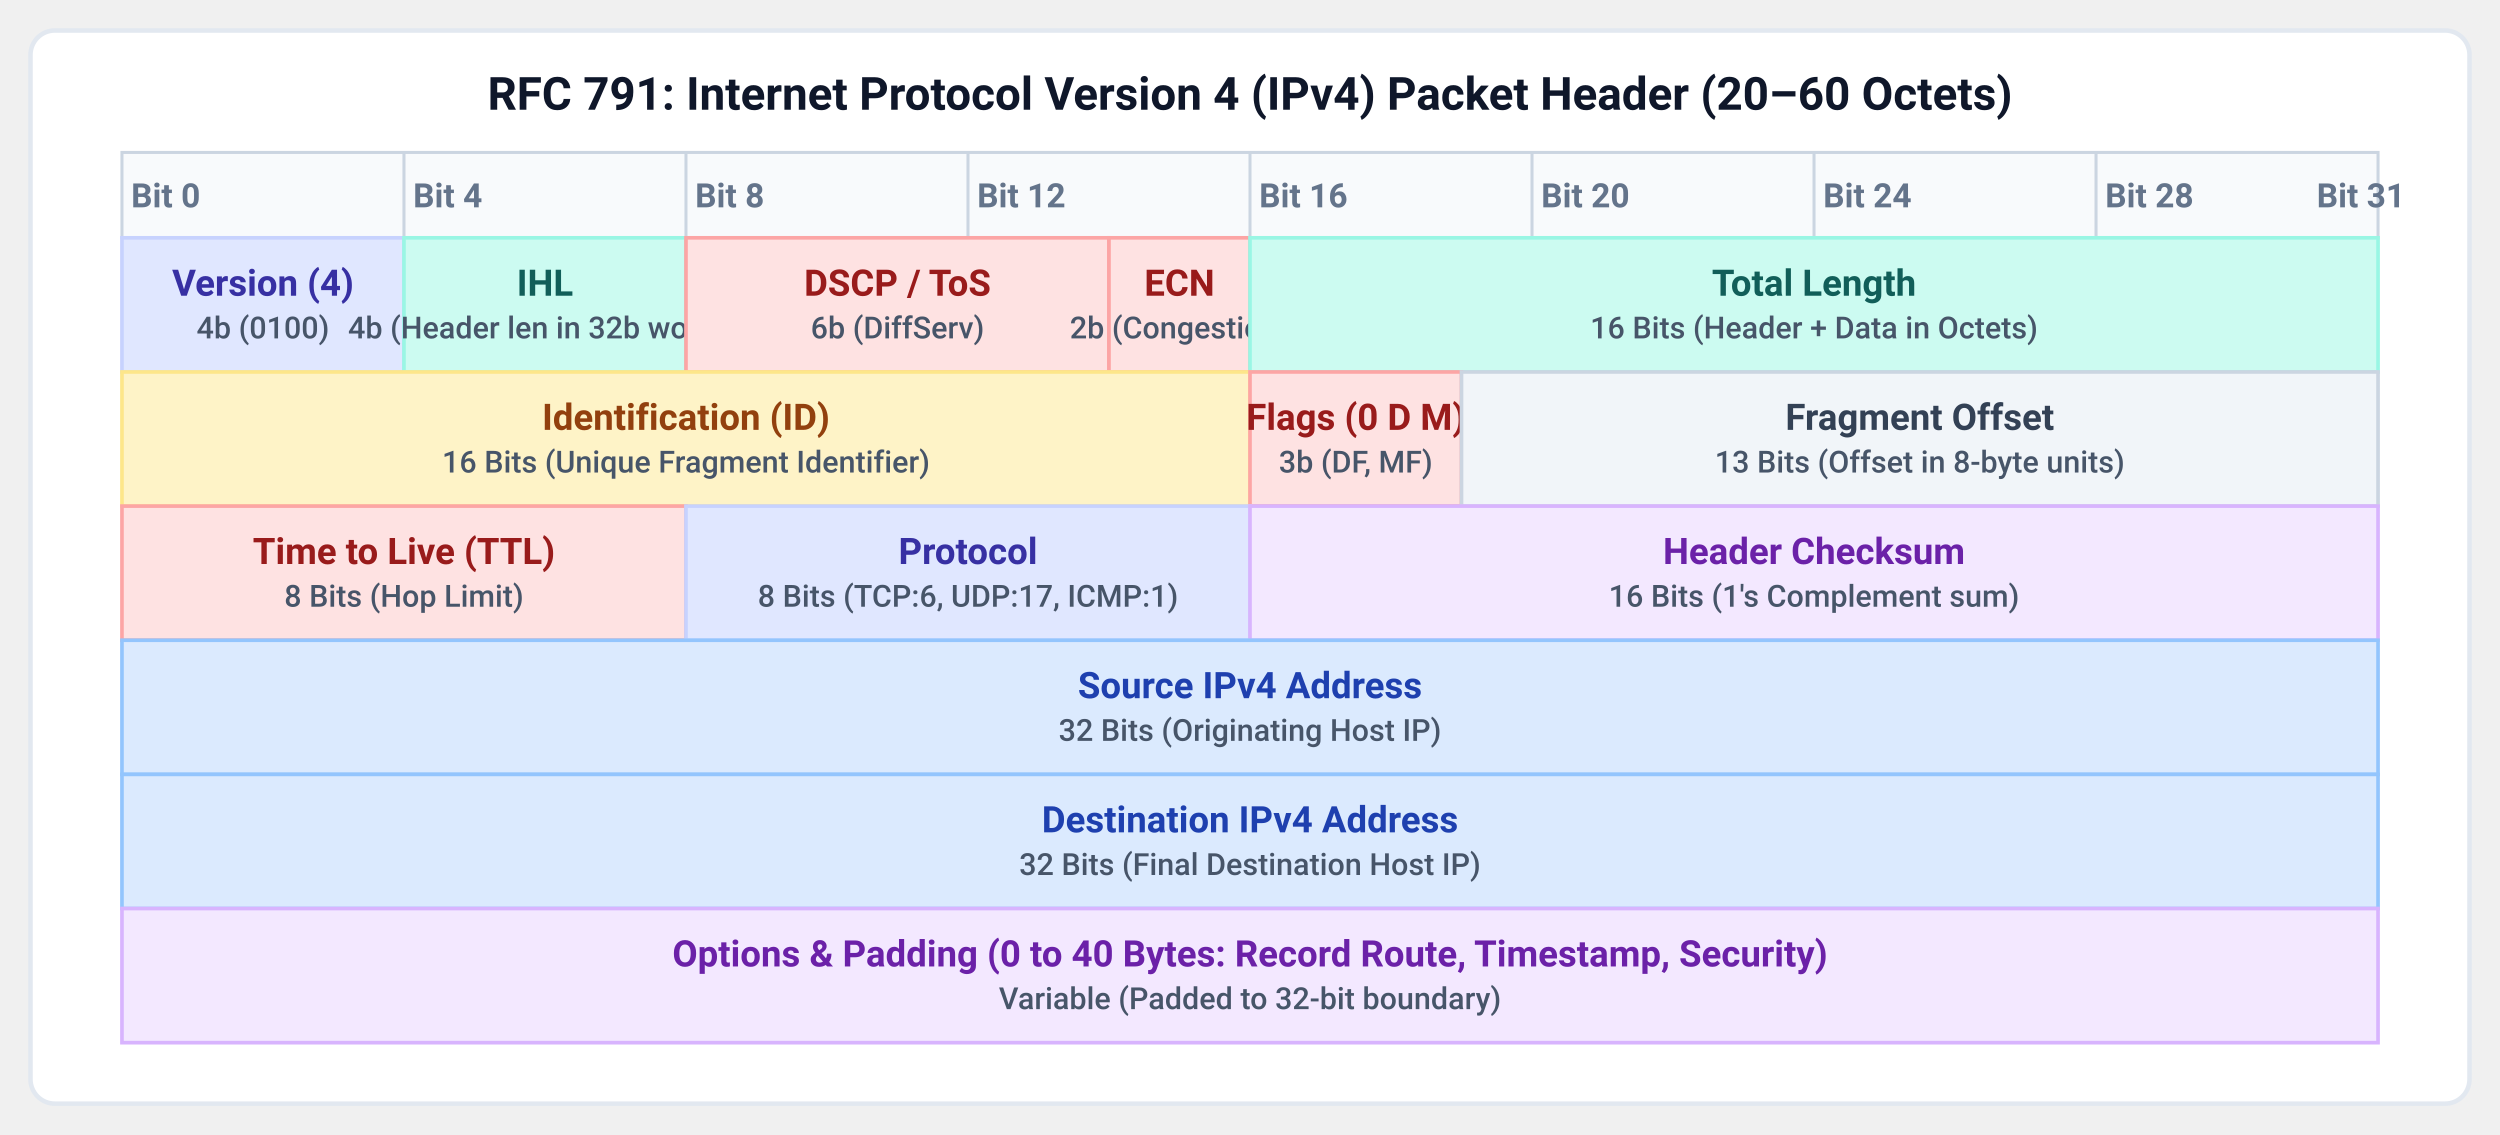
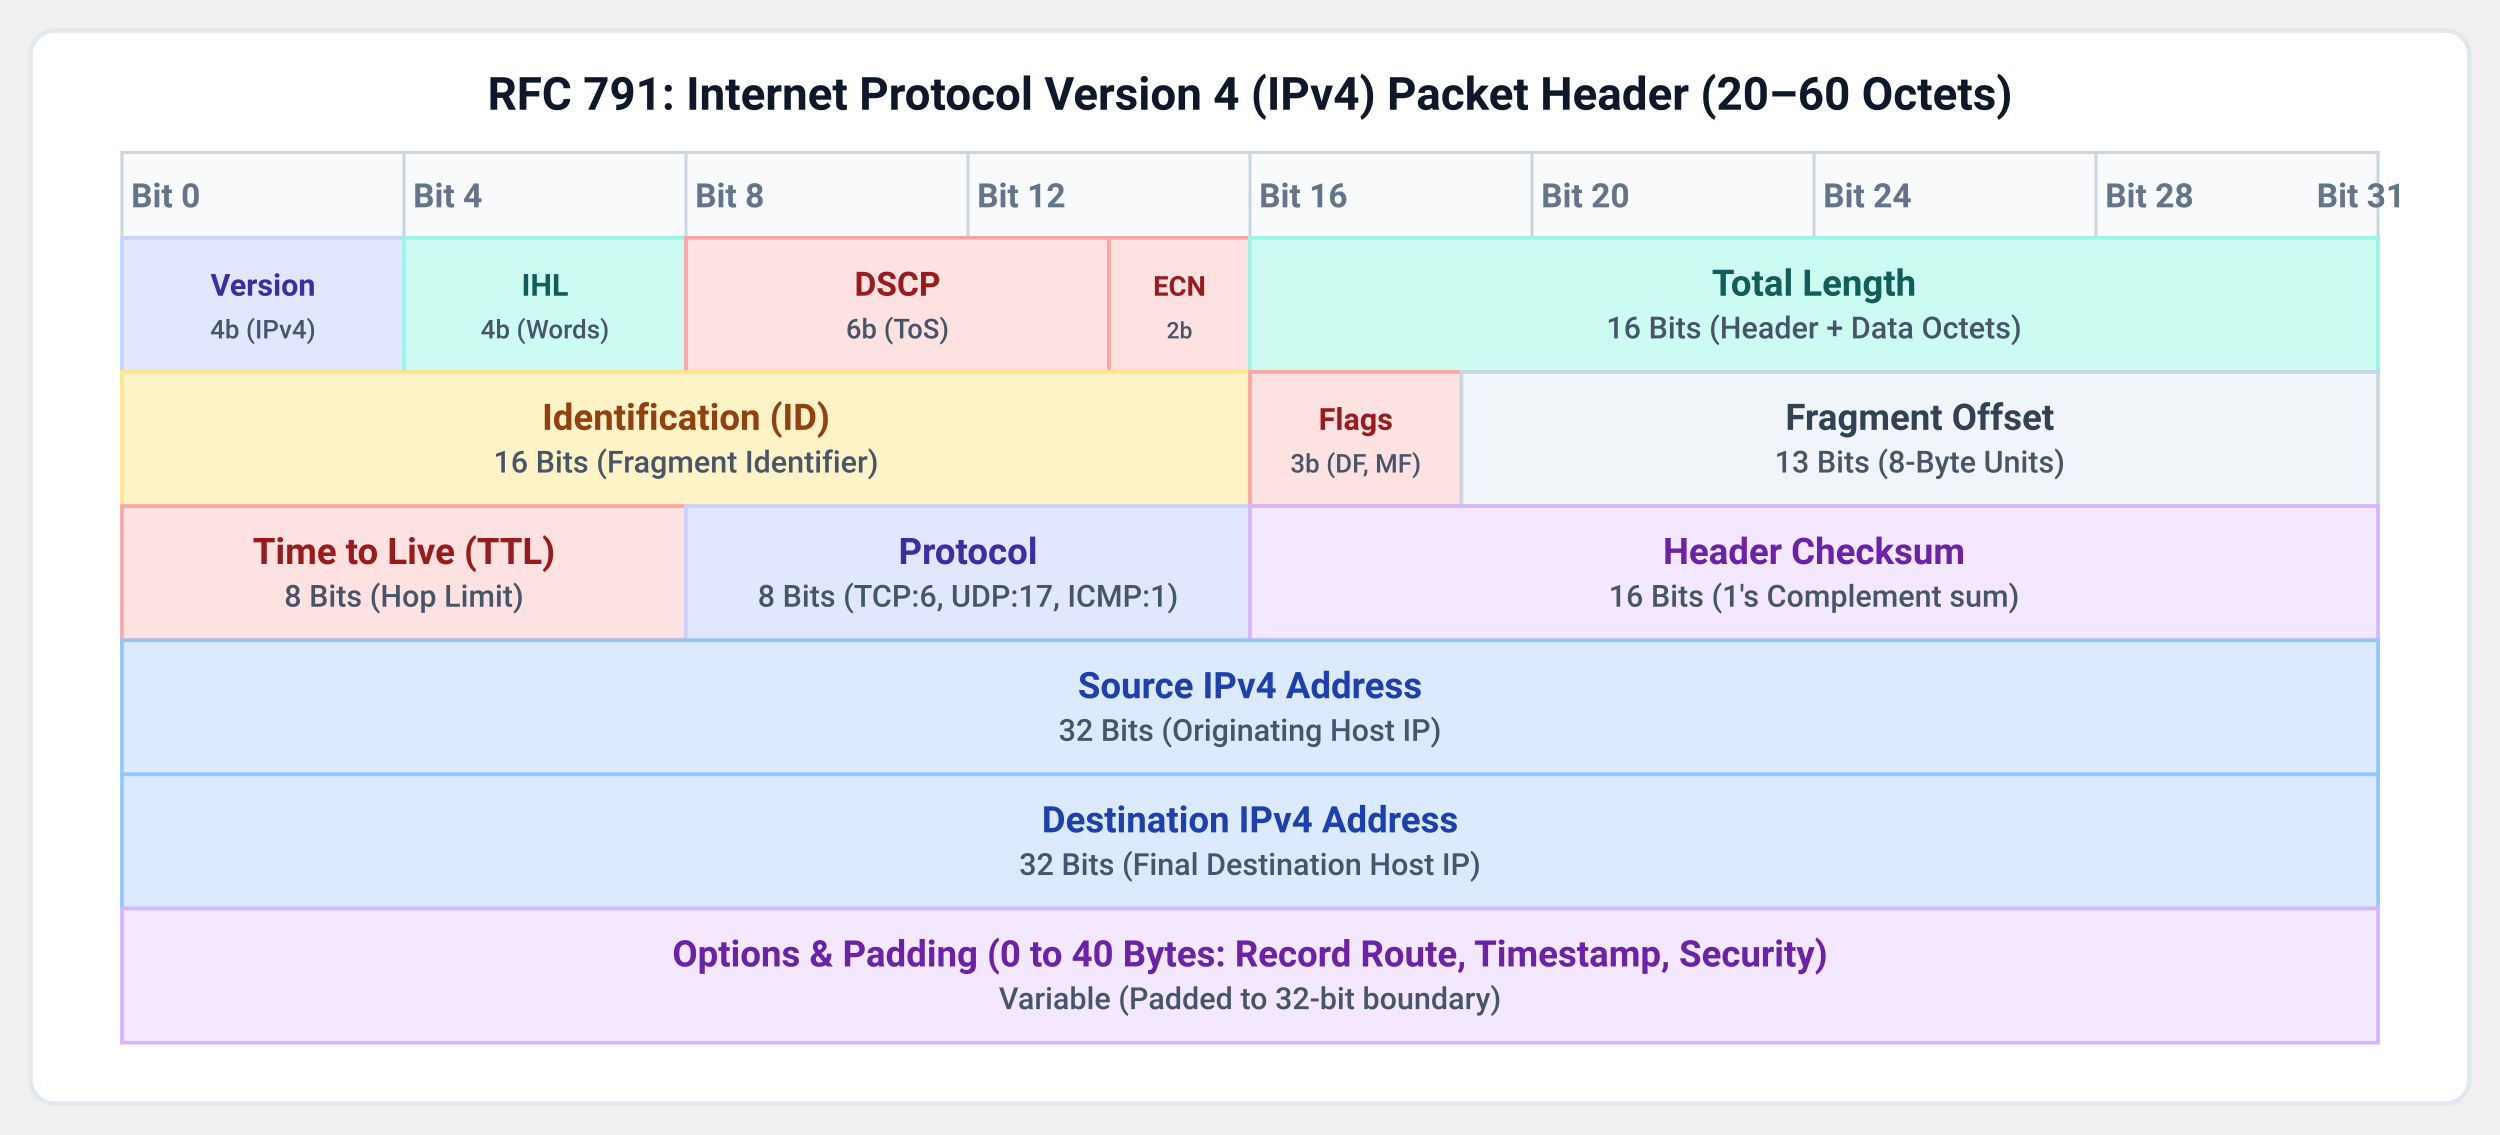
<svg xmlns="http://www.w3.org/2000/svg" viewBox="0 0 820 372" width="100%" height="auto" style="background:#ffffff; font-family:-apple-system, BlinkMacSystemFont, 'Segoe UI', Roboto, Helvetica, Arial, sans-serif;">
  <rect x="10" y="10" width="800" height="352" rx="8" fill="#ffffff" stroke="#e2e8f0" stroke-width="1.5" />
  <text x="410.0" y="36" text-anchor="middle" font-size="15" font-weight="700" fill="#0f172a">RFC 791: Internet Protocol Version 4 (IPv4) Packet Header (20–60 Octets)</text>
  <rect x="40" y="50" width="740" height="28" fill="#f8fafc" stroke="#cbd5e1" stroke-width="1" />
  <text x="43.0" y="68" font-size="11" font-weight="600" fill="#64748b">Bit 0</text>
  <text x="135.5" y="68" font-size="11" font-weight="600" fill="#64748b">Bit 4</text>
  <line x1="132.5" y1="50" x2="132.5" y2="78" stroke="#cbd5e1" stroke-width="1" />
  <text x="228.0" y="68" font-size="11" font-weight="600" fill="#64748b">Bit 8</text>
  <line x1="225.0" y1="50" x2="225.0" y2="78" stroke="#cbd5e1" stroke-width="1" />
  <text x="320.5" y="68" font-size="11" font-weight="600" fill="#64748b">Bit 12</text>
  <line x1="317.5" y1="50" x2="317.5" y2="78" stroke="#cbd5e1" stroke-width="1" />
  <text x="413.0" y="68" font-size="11" font-weight="600" fill="#64748b">Bit 16</text>
  <line x1="410.0" y1="50" x2="410.0" y2="78" stroke="#cbd5e1" stroke-width="1" />
  <text x="505.5" y="68" font-size="11" font-weight="600" fill="#64748b">Bit 20</text>
  <line x1="502.5" y1="50" x2="502.5" y2="78" stroke="#cbd5e1" stroke-width="1" />
  <text x="598.0" y="68" font-size="11" font-weight="600" fill="#64748b">Bit 24</text>
  <line x1="595.0" y1="50" x2="595.0" y2="78" stroke="#cbd5e1" stroke-width="1" />
  <text x="690.5" y="68" font-size="11" font-weight="600" fill="#64748b">Bit 28</text>
  <line x1="687.5" y1="50" x2="687.5" y2="78" stroke="#cbd5e1" stroke-width="1" />
  <text x="759.875" y="68" font-size="11" font-weight="600" fill="#64748b">Bit 31</text>
  <rect x="40" y="78" width="92.5" height="44" fill="#e0e7ff" stroke="#c7d2fe" stroke-width="1.2" />
-   <text x="86.25" y="97" text-anchor="middle" font-size="12" font-weight="700" fill="#3730a3">Version (4)</text>
-   <text x="86.25" y="111" text-anchor="middle" font-size="10" font-weight="500" fill="#475569">4b (0100)</text>
+   <text x="86.25" y="97" text-anchor="middle" font-size="10" font-weight="700" fill="#3730a3">Version</text>
+   <text x="86.25" y="111" text-anchor="middle" font-size="8.5" font-weight="500" fill="#475569">4b (IPv4)</text>
  <rect x="132.5" y="78" width="92.5" height="44" fill="#ccfbf1" stroke="#99f6e4" stroke-width="1.2" />
-   <text x="178.75" y="97" text-anchor="middle" font-size="12" font-weight="700" fill="#115e59">IHL</text>
-   <text x="178.75" y="111" text-anchor="middle" font-size="10" font-weight="500" fill="#475569">4b (Header len in 32b words)</text>
+   <text x="178.75" y="97" text-anchor="middle" font-size="10" font-weight="700" fill="#115e59">IHL</text>
+   <text x="178.75" y="111" text-anchor="middle" font-size="8.5" font-weight="500" fill="#475569">4b (Words)</text>
  <rect x="225.0" y="78" width="138.75" height="44" fill="#fee2e2" stroke="#fca5a5" stroke-width="1.2" />
-   <text x="294.375" y="97" text-anchor="middle" font-size="12" font-weight="700" fill="#991b1b">DSCP / ToS</text>
-   <text x="294.375" y="111" text-anchor="middle" font-size="10" font-weight="500" fill="#475569">6b (DiffServ)</text>
+   <text x="294.375" y="97" text-anchor="middle" font-size="11" font-weight="700" fill="#991b1b">DSCP</text>
+   <text x="294.375" y="111" text-anchor="middle" font-size="9" font-weight="500" fill="#475569">6b (ToS)</text>
  <rect x="363.75" y="78" width="46.25" height="44" fill="#fee2e2" stroke="#fca5a5" stroke-width="1.2" />
-   <text x="386.875" y="97" text-anchor="middle" font-size="12" font-weight="700" fill="#991b1b">ECN</text>
-   <text x="386.875" y="111" text-anchor="middle" font-size="10" font-weight="500" fill="#475569">2b (Congestion)</text>
+   <text x="386.875" y="97" text-anchor="middle" font-size="9" font-weight="700" fill="#991b1b">ECN</text>
+   <text x="386.875" y="111" text-anchor="middle" font-size="7.5" font-weight="500" fill="#475569">2b</text>
  <rect x="410.0" y="78" width="370.0" height="44" fill="#ccfbf1" stroke="#99f6e4" stroke-width="1.2" />
  <text x="595.0" y="97" text-anchor="middle" font-size="12" font-weight="700" fill="#115e59">Total Length</text>
-   <text x="595.0" y="111" text-anchor="middle" font-size="10" font-weight="500" fill="#475569">16 Bits (Header + Data in Octets)</text>
+   <text x="595.0" y="111" text-anchor="middle" font-size="10" font-weight="500" fill="#475569">16 Bits (Header + Data Octets)</text>
  <rect x="40" y="122" width="370.0" height="44" fill="#fef3c7" stroke="#fde68a" stroke-width="1.2" />
  <text x="225.0" y="141" text-anchor="middle" font-size="12" font-weight="700" fill="#92400e">Identification (ID)</text>
-   <text x="225.0" y="155" text-anchor="middle" font-size="10" font-weight="500" fill="#475569">16 Bits (Unique Fragment Identifier)</text>
+   <text x="225.0" y="155" text-anchor="middle" font-size="10" font-weight="500" fill="#475569">16 Bits (Fragment Identifier)</text>
  <rect x="410.0" y="122" width="69.375" height="44" fill="#fee2e2" stroke="#fca5a5" stroke-width="1.2" />
-   <text x="444.688" y="141" text-anchor="middle" font-size="12" font-weight="700" fill="#991b1b">Flags (0 D M)</text>
-   <text x="444.688" y="155" text-anchor="middle" font-size="10" font-weight="500" fill="#475569">3b (DF, MF)</text>
+   <text x="444.688" y="141" text-anchor="middle" font-size="10" font-weight="700" fill="#991b1b">Flags</text>
+   <text x="444.688" y="155" text-anchor="middle" font-size="8.5" font-weight="500" fill="#475569">3b (DF, MF)</text>
  <rect x="479.375" y="122" width="300.625" height="44" fill="#f1f5f9" stroke="#cbd5e1" stroke-width="1.2" />
  <text x="629.688" y="141" text-anchor="middle" font-size="12" font-weight="700" fill="#334155">Fragment Offset</text>
-   <text x="629.688" y="155" text-anchor="middle" font-size="10" font-weight="500" fill="#475569">13 Bits (Offset in 8-byte units)</text>
+   <text x="629.688" y="155" text-anchor="middle" font-size="10" font-weight="500" fill="#475569">13 Bits (8-Byte Units)</text>
  <rect x="40" y="166" width="185.0" height="44" fill="#fee2e2" stroke="#fca5a5" stroke-width="1.2" />
  <text x="132.5" y="185" text-anchor="middle" font-size="12" font-weight="700" fill="#991b1b">Time to Live (TTL)</text>
  <text x="132.5" y="199" text-anchor="middle" font-size="10" font-weight="500" fill="#475569">8 Bits (Hop Limit)</text>
  <rect x="225.0" y="166" width="185.0" height="44" fill="#e0e7ff" stroke="#c7d2fe" stroke-width="1.2" />
  <text x="317.5" y="185" text-anchor="middle" font-size="12" font-weight="700" fill="#3730a3">Protocol</text>
  <text x="317.5" y="199" text-anchor="middle" font-size="10" font-weight="500" fill="#475569">8 Bits (TCP:6, UDP:17, ICMP:1)</text>
  <rect x="410.0" y="166" width="370.0" height="44" fill="#f3e8ff" stroke="#d8b4fe" stroke-width="1.2" />
  <text x="595.0" y="185" text-anchor="middle" font-size="12" font-weight="700" fill="#6b21a8">Header Checksum</text>
  <text x="595.0" y="199" text-anchor="middle" font-size="10" font-weight="500" fill="#475569">16 Bits (1's Complement sum)</text>
  <rect x="40" y="210" width="740.0" height="44" fill="#dbeafe" stroke="#93c5fd" stroke-width="1.2" />
  <text x="410.0" y="229" text-anchor="middle" font-size="12" font-weight="700" fill="#1e40af">Source IPv4 Address</text>
  <text x="410.0" y="243" text-anchor="middle" font-size="10" font-weight="500" fill="#475569">32 Bits (Originating Host IP)</text>
  <rect x="40" y="254" width="740.0" height="44" fill="#dbeafe" stroke="#93c5fd" stroke-width="1.2" />
  <text x="410.0" y="273" text-anchor="middle" font-size="12" font-weight="700" fill="#1e40af">Destination IPv4 Address</text>
  <text x="410.0" y="287" text-anchor="middle" font-size="10" font-weight="500" fill="#475569">32 Bits (Final Destination Host IP)</text>
  <rect x="40" y="298" width="740.0" height="44" fill="#f3e8ff" stroke="#d8b4fe" stroke-width="1.2" />
  <text x="410.0" y="317" text-anchor="middle" font-size="12" font-weight="700" fill="#6b21a8">Options &amp; Padding (0 to 40 Bytes: Record Route, Timestamp, Security)</text>
  <text x="410.0" y="331" text-anchor="middle" font-size="10" font-weight="500" fill="#475569">Variable (Padded to 32-bit boundary)</text>
</svg>
